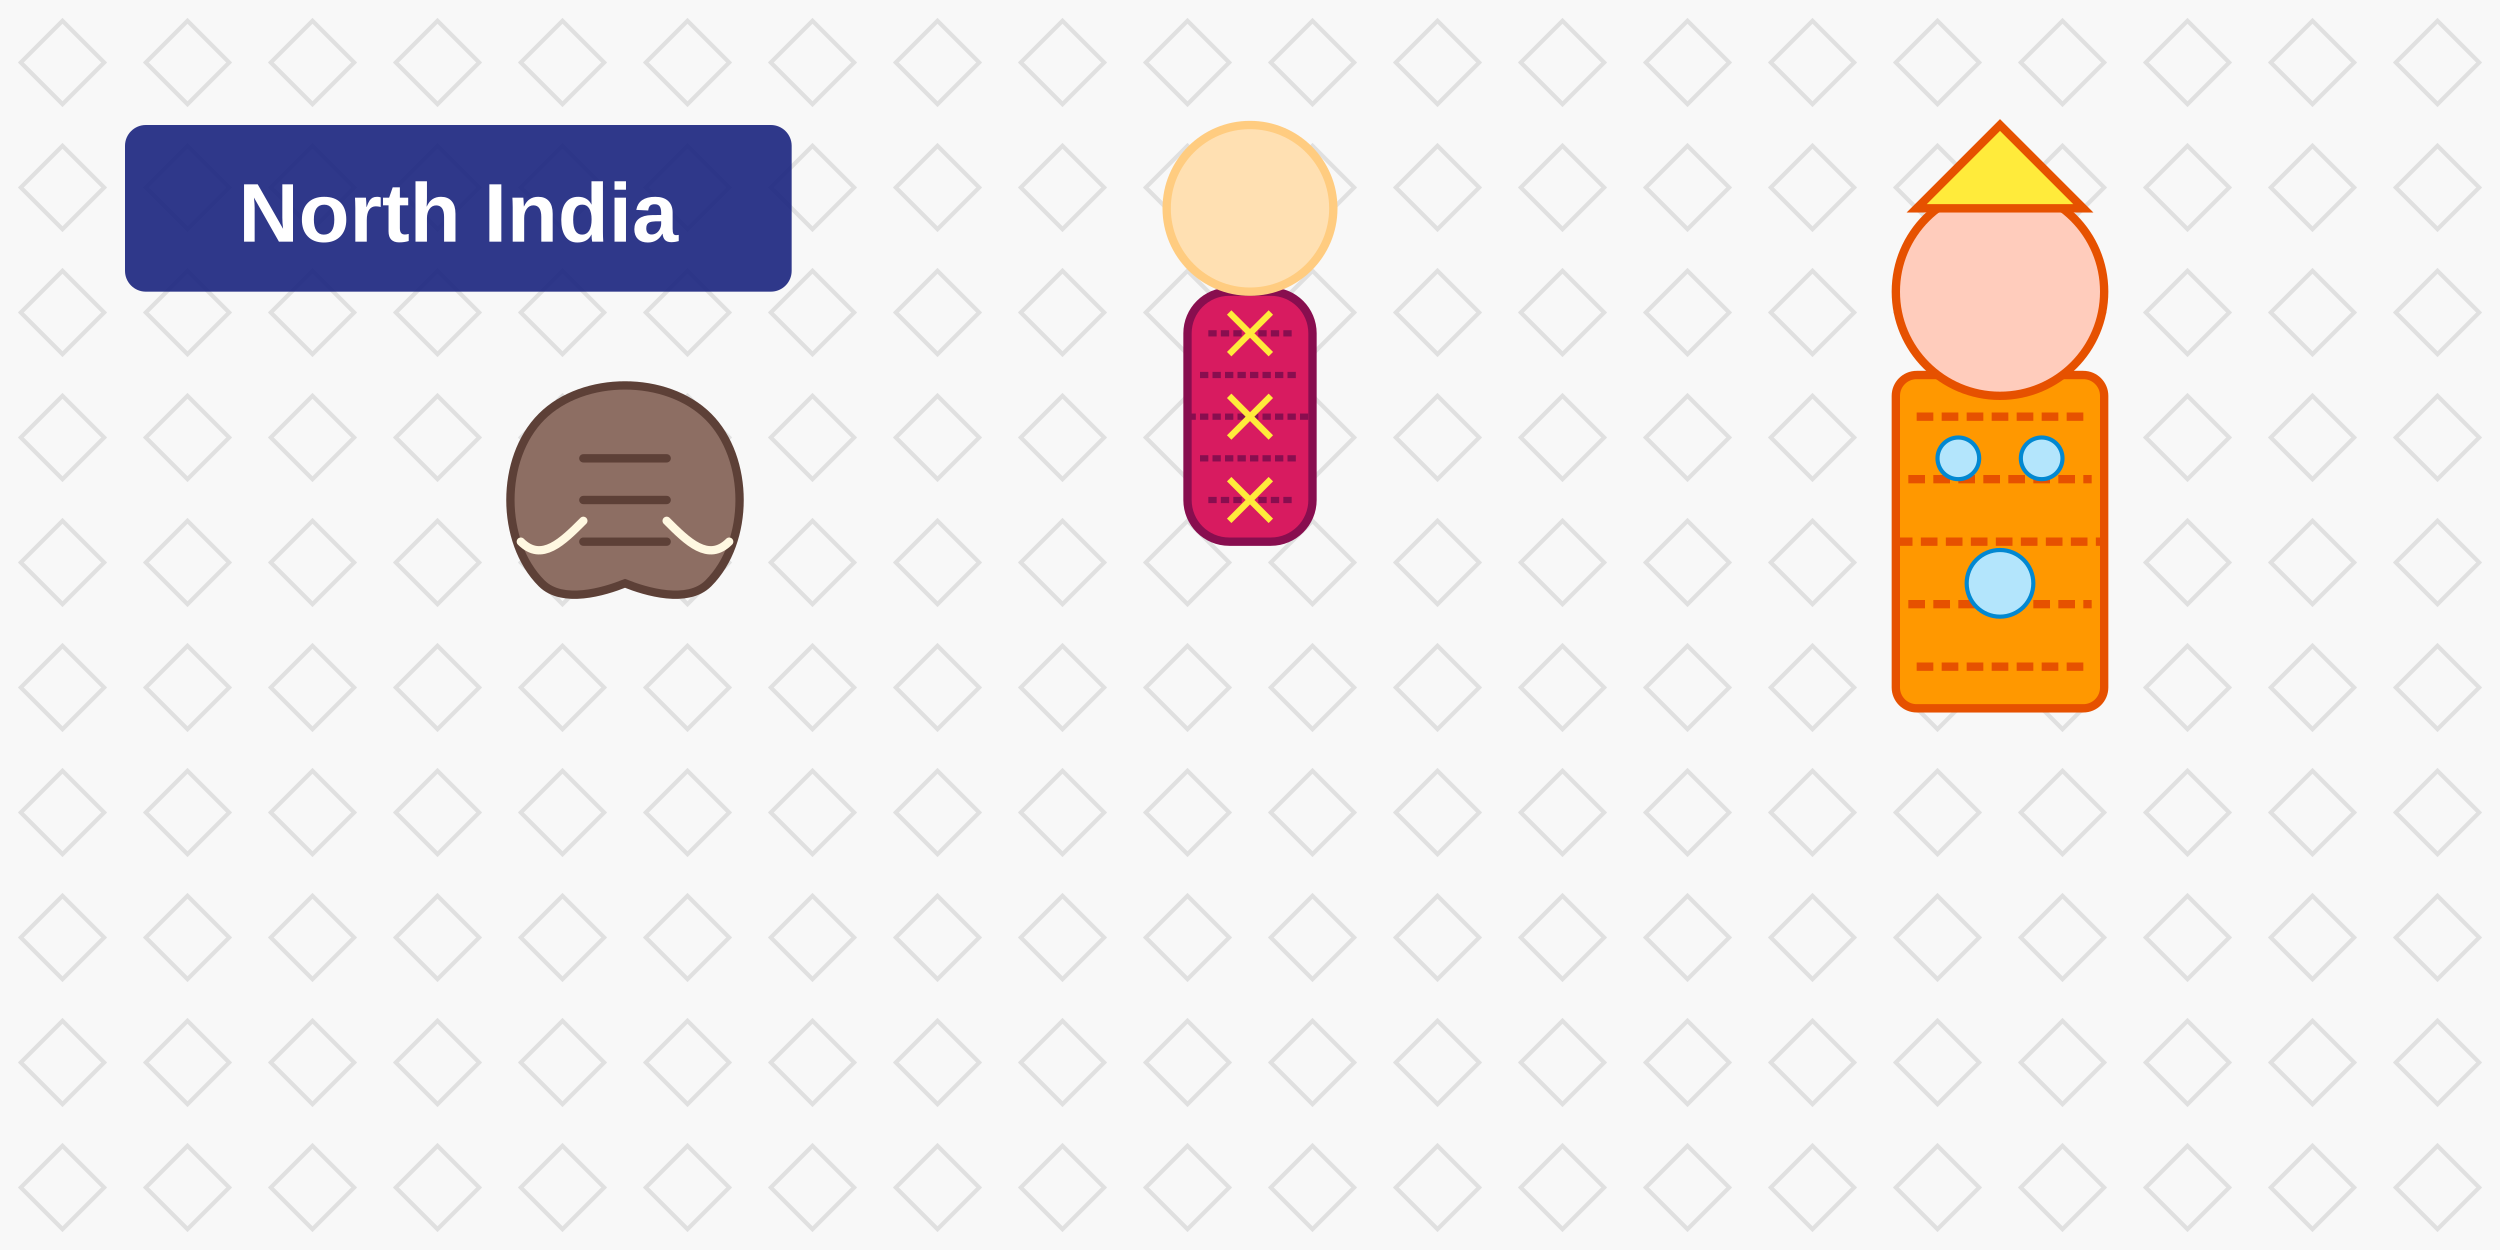
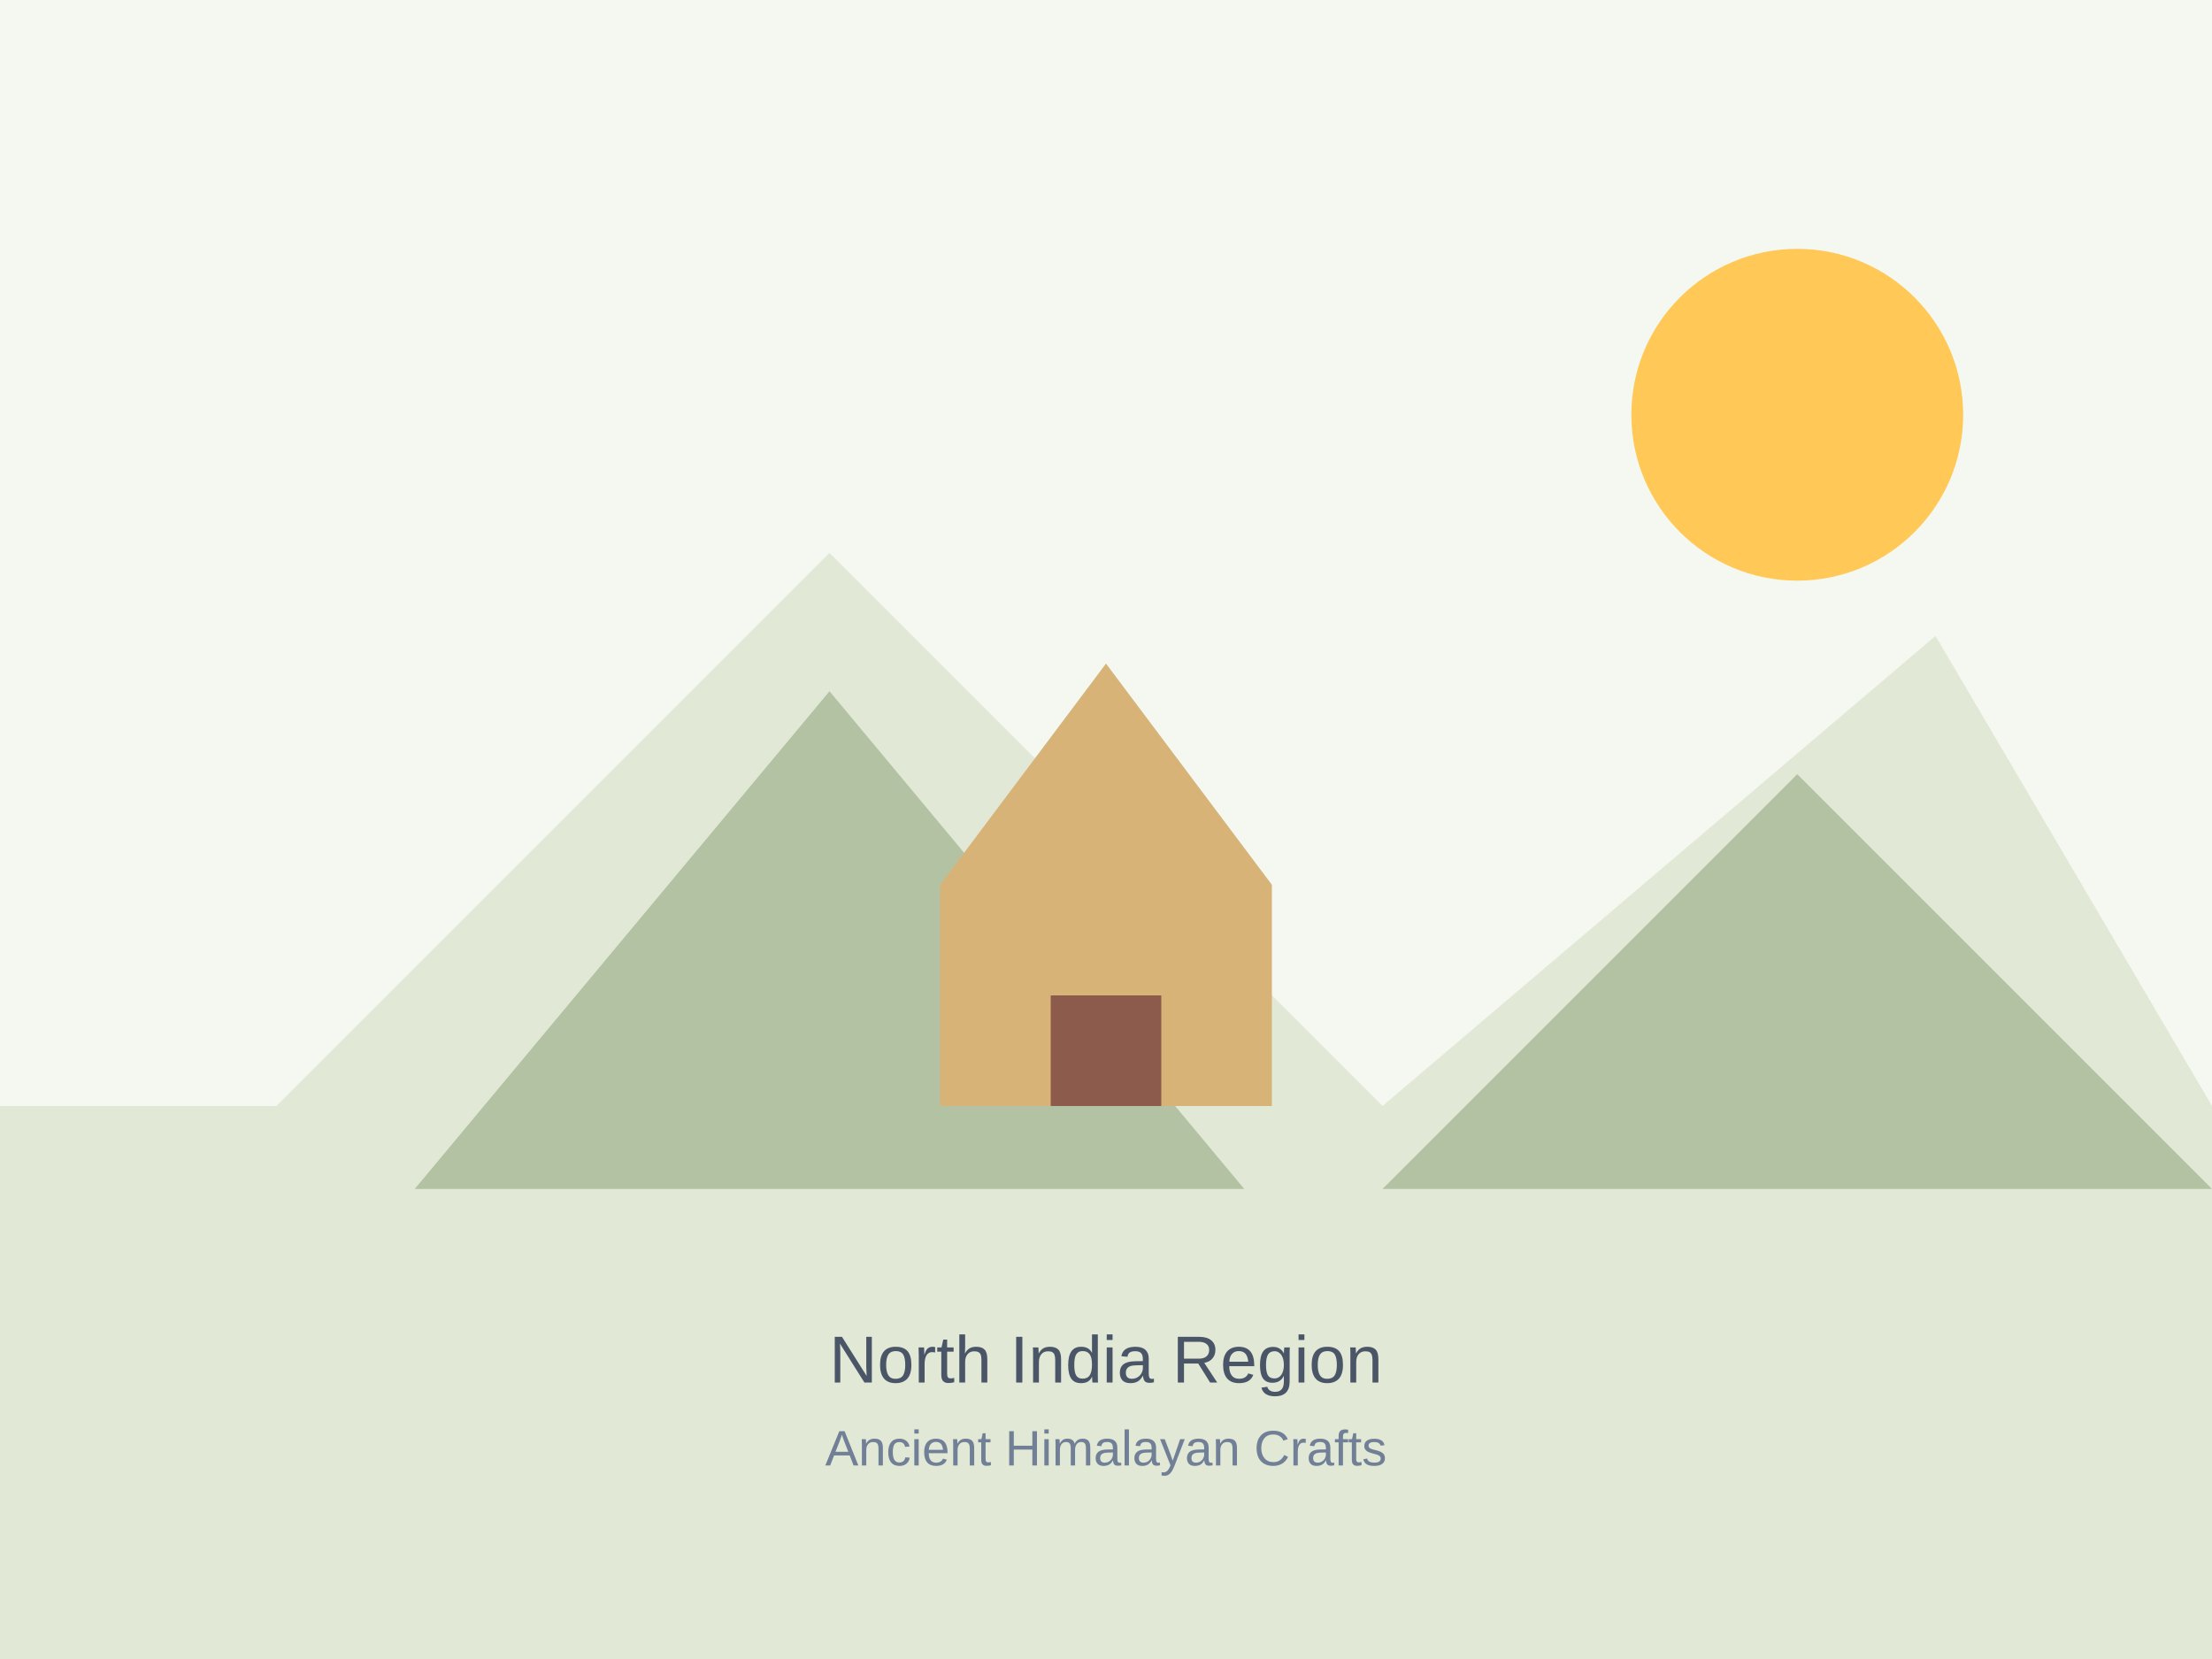
- <svg xmlns="http://www.w3.org/2000/svg" width="600" height="300" viewBox="0 0 600 300">
-   <rect width="600" height="300" fill="#f8f8f8" />
-   <pattern id="pattern-north" width="30" height="30" patternUnits="userSpaceOnUse">
-     <rect width="30" height="30" fill="#f8f8f8" />
-     <path d="M15,5 L25,15 L15,25 L5,15 Z" fill="none" stroke="#e0e0e0" stroke-width="1" />
-   </pattern>
-   <rect width="600" height="300" fill="url(#pattern-north)" />
-   <g transform="translate(300, 150)">
-     <g transform="translate(-200, -50)">
-       <path d="M30,0 C40,-10 60,-10 70,0 C80,10 80,30 70,40 C65,45 55,42 50,40 C45,42 35,45 30,40 C20,30 20,10 30,0 Z" fill="#8D6E63" stroke="#5D4037" stroke-width="2" />
-       <path d="M40,10 L60,10 M40,20 L60,20 M40,30 L60,30" stroke="#5D4037" stroke-width="2" stroke-linecap="round" />
-       <path d="M40,25 C35,30 30,35 25,30 M60,25 C65,30 70,35 75,30" fill="none" stroke="#FFF8E1" stroke-width="2" stroke-linecap="round" />
-     </g>
-     <g transform="translate(0, -80)">
-       <rect x="-15" y="0" width="30" height="60" rx="10" fill="#D81B60" stroke="#880E4F" stroke-width="2" />
-       <circle cx="0" cy="-20" r="20" fill="#FFE0B2" stroke="#FFCC80" stroke-width="2" />
-       <path d="M-10,10 L10,10 M-12,20 L12,20 M-15,30 L15,30 M-12,40 L12,40 M-10,50 L10,50" stroke="#880E4F" stroke-width="1.5" stroke-dasharray="2 1" />
-       <path d="M-5,5 L5,15 M5,5 L-5,15" stroke="#FFEB3B" stroke-width="1.5" />
-       <path d="M-5,25 L5,35 M5,25 L-5,35" stroke="#FFEB3B" stroke-width="1.5" />
-       <path d="M-5,45 L5,55 M5,45 L-5,55" stroke="#FFEB3B" stroke-width="1.5" />
-     </g>
-     <g transform="translate(180, -60)">
-       <rect x="-25" y="0" width="50" height="80" rx="5" fill="#FF9800" stroke="#E65100" stroke-width="2" />
-       <circle cx="0" cy="-20" r="25" fill="#FFCCBC" stroke="#E65100" stroke-width="2" />
-       <path d="M-20,10 L20,10 M-22,25 L22,25 M-25,40 L25,40 M-22,55 L22,55 M-20,70 L20,70" stroke="#E65100" stroke-width="2" stroke-dasharray="4 2" />
-       <path d="M-20,-40 L0,-60 L20,-40 Z" fill="#FFEB3B" stroke="#E65100" stroke-width="2" />
-       <circle cx="-10" cy="20" r="5" fill="#B3E5FC" stroke="#0288D1" stroke-width="1" />
-       <circle cx="10" cy="20" r="5" fill="#B3E5FC" stroke="#0288D1" stroke-width="1" />
-       <circle cx="0" cy="50" r="8" fill="#B3E5FC" stroke="#0288D1" stroke-width="1" />
-     </g>
-   </g>
-   <g transform="translate(30, 30)">
-     <rect x="0" y="0" width="160" height="40" rx="5" fill="#1A237E" opacity="0.9" />
-     <text x="80" y="28" font-family="'Arial', sans-serif" font-size="20" font-weight="bold" fill="white" text-anchor="middle">North India</text>
-   </g>
+ <svg xmlns="http://www.w3.org/2000/svg" width="800" height="600">
+   <rect width="100%" height="100%" fill="#f4f8f0" />
+   <polygon points="100,400 300,200 500,400 700,230 800,400 800,600 0,600 0,400" fill="#E1E8D5" />
+   <polygon points="150,430 300,250 450,430" fill="#B2C2A3" />
+   <polygon points="500,430 650,280 800,430" fill="#B2C2A3" />
+   <circle cx="650" cy="150" r="60" fill="#FFC857" />
+   <rect x="340" y="320" width="120" height="80" fill="#D7B377" />
+   <polygon points="340,320 400,240 460,320" fill="#D7B377" />
+   <rect x="380" y="360" width="40" height="40" fill="#8D5B4C" />
+   <text x="400" y="500" font-family="Arial" font-size="24" text-anchor="middle" fill="#4a5568">North India Region</text>
+   <text x="400" y="530" font-family="Arial" font-size="18" text-anchor="middle" fill="#718096">Ancient Himalayan Crafts</text>
</svg>
